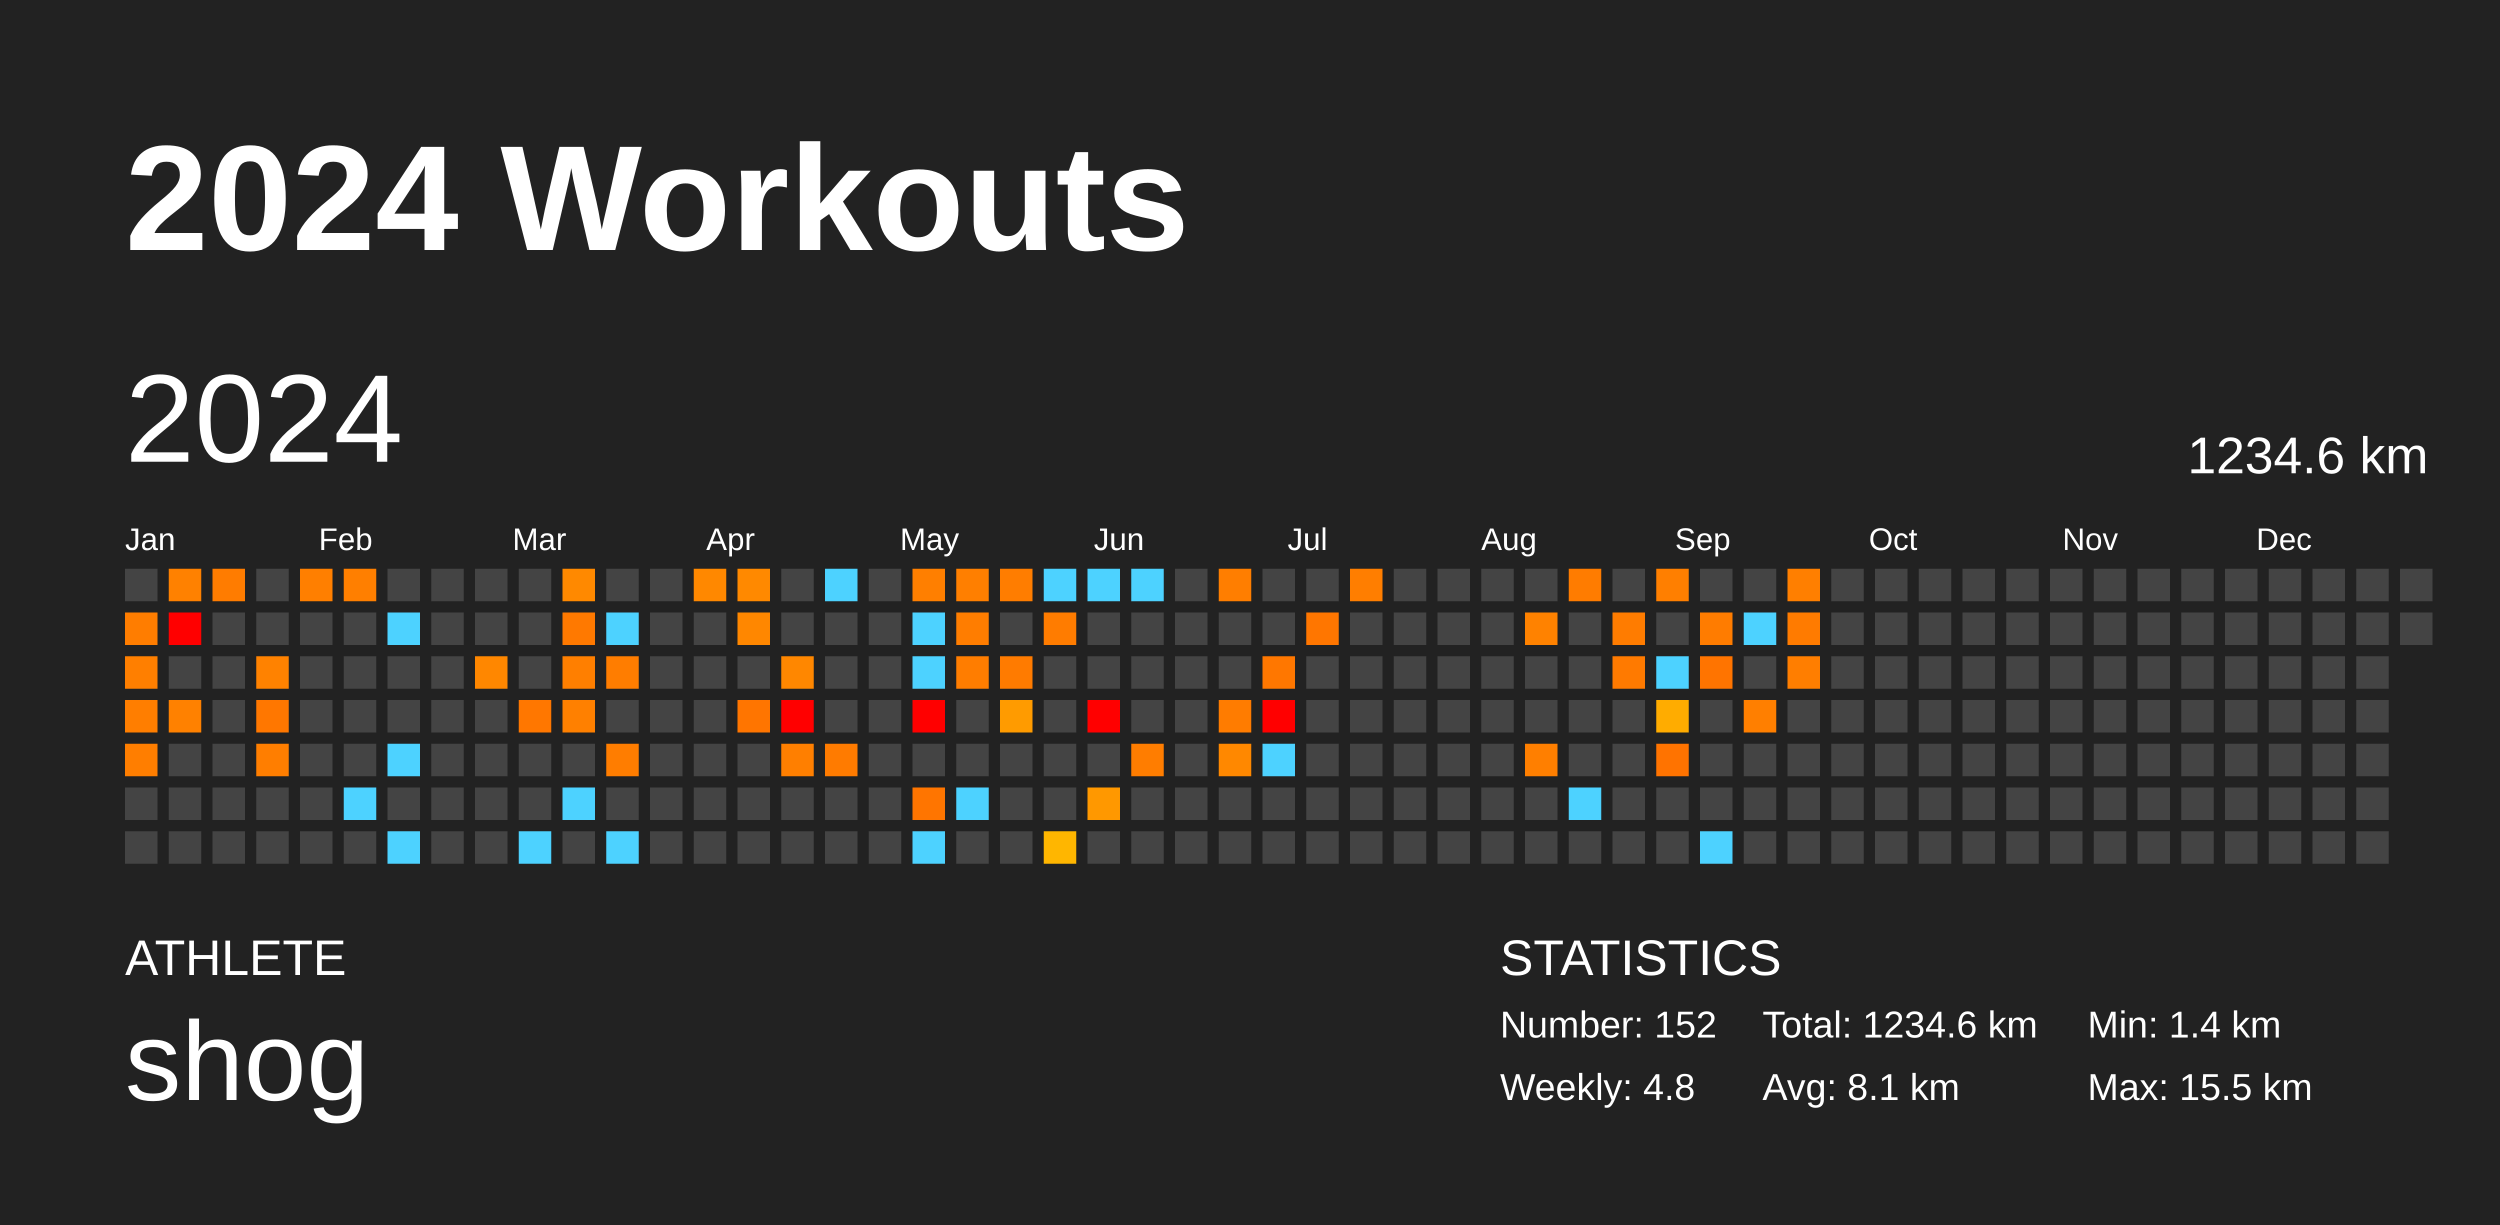
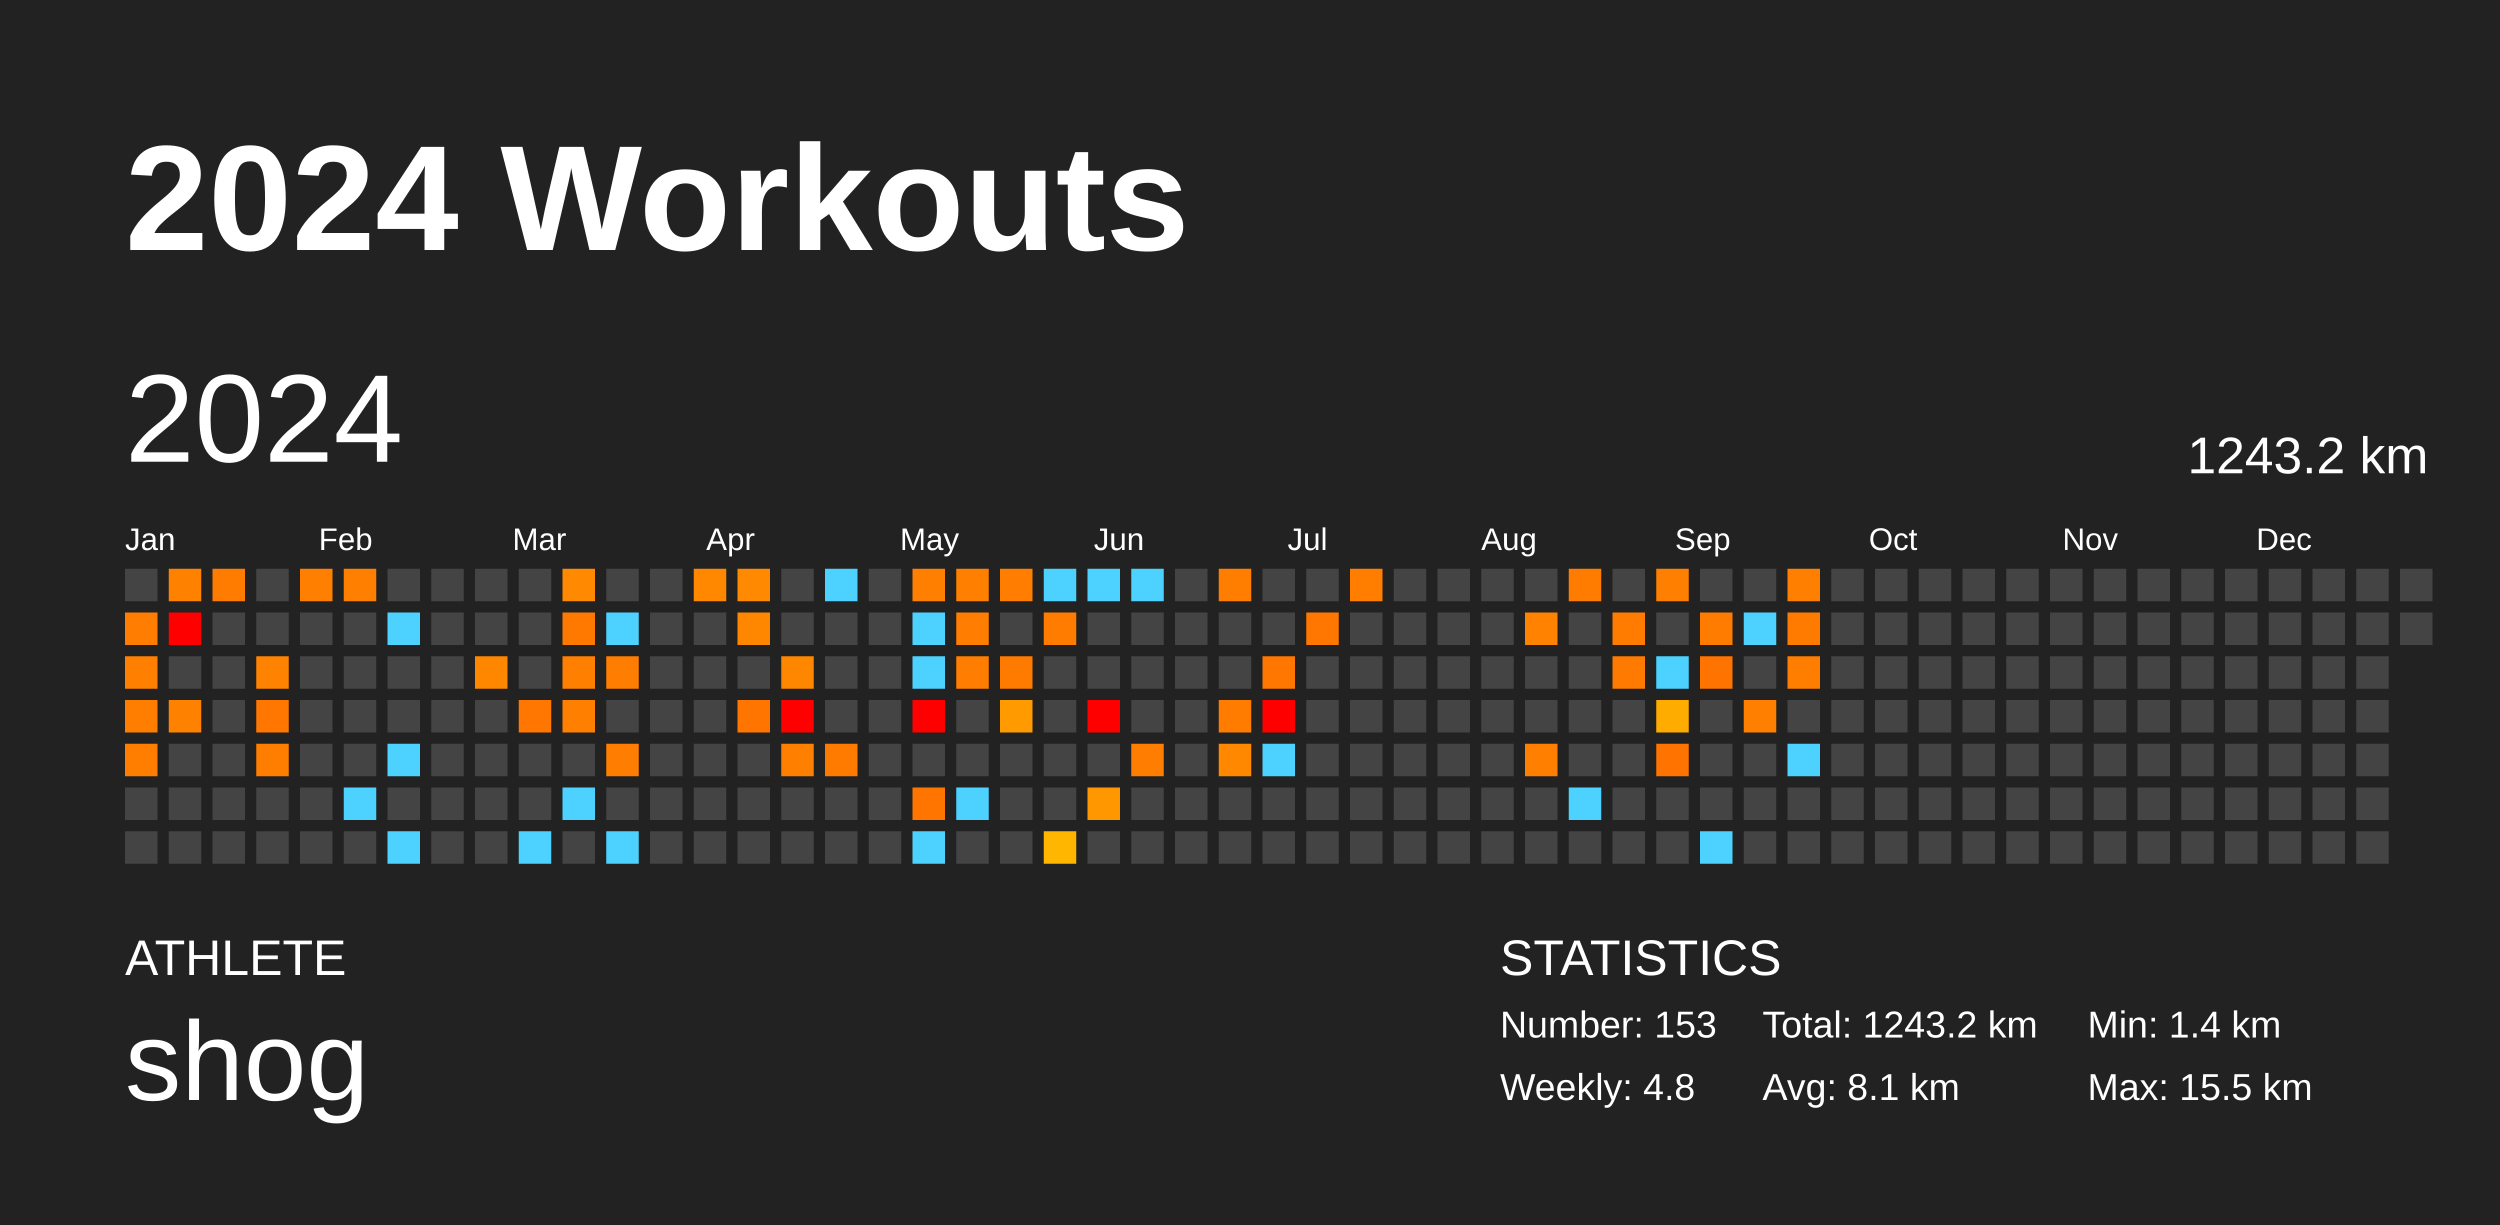
<svg xmlns="http://www.w3.org/2000/svg" baseProfile="full" height="98mm" version="1.1" viewBox="0,0,200,98" width="200mm">
  <defs />
  <rect fill="#222222" height="98" width="200" x="0" y="0" />
  <text fill="#FFFFFF" style="font-size:12px; font-family:Arial; font-weight:bold;" x="10" y="20">2024 Workouts</text>
  <text fill="#FFFFFF" style="font-size:4px; font-family:Arial" x="10" y="78">ATHLETE</text>
  <text fill="#FFFFFF" style="font-size:9px; font-family:Arial" x="10" y="88">shog</text>
  <text fill="#FFFFFF" style="font-size:4px; font-family:Arial" x="120" y="78">STATISTICS</text>
-   <text fill="#FFFFFF" style="font-size:3px; font-family:Arial" x="120" y="83">Number: 152</text>
+   <text fill="#FFFFFF" style="font-size:3px; font-family:Arial" x="120" y="83">Number: 153</text>
  <text fill="#FFFFFF" style="font-size:3px; font-family:Arial" x="120" y="88">Weekly: 4.8</text>
-   <text fill="#FFFFFF" style="font-size:3px; font-family:Arial" x="141" y="83">Total: 1234.6 km</text>
+   <text fill="#FFFFFF" style="font-size:3px; font-family:Arial" x="141" y="83">Total: 1243.2 km</text>
  <text fill="#FFFFFF" style="font-size:3px; font-family:Arial" x="141" y="88">Avg: 8.1 km</text>
  <text fill="#FFFFFF" style="font-size:3px; font-family:Arial" x="167" y="83">Min: 1.4 km</text>
  <text fill="#FFFFFF" style="font-size:3px; font-family:Arial" x="167" y="88">Max: 15.5 km</text>
  <text dominant-baseline="hanging" fill="#FFFFFF" style="font-size:10.0px; font-family:Arial;" x="10" y="30">2024</text>
-   <text dominant-baseline="hanging" fill="#FFFFFF" style="font-size:4.125px; font-family:Arial;" x="175" y="35">1234.6 km</text>
+   <text dominant-baseline="hanging" fill="#FFFFFF" style="font-size:4.125px; font-family:Arial;" x="175" y="35">1243.2 km</text>
  <text fill="#FFFFFF" style="font-size:2.5px; font-family:Arial" x="10.0" y="44">Jan</text>
  <text fill="#FFFFFF" style="font-size:2.5px; font-family:Arial" x="25.5" y="44">Feb</text>
  <text fill="#FFFFFF" style="font-size:2.5px; font-family:Arial" x="41.0" y="44">Mar</text>
  <text fill="#FFFFFF" style="font-size:2.5px; font-family:Arial" x="56.5" y="44">Apr</text>
  <text fill="#FFFFFF" style="font-size:2.5px; font-family:Arial" x="72.0" y="44">May</text>
  <text fill="#FFFFFF" style="font-size:2.5px; font-family:Arial" x="87.5" y="44">Jun</text>
  <text fill="#FFFFFF" style="font-size:2.5px; font-family:Arial" x="103.0" y="44">Jul</text>
  <text fill="#FFFFFF" style="font-size:2.5px; font-family:Arial" x="118.5" y="44">Aug</text>
  <text fill="#FFFFFF" style="font-size:2.5px; font-family:Arial" x="134.0" y="44">Sep</text>
  <text fill="#FFFFFF" style="font-size:2.5px; font-family:Arial" x="149.5" y="44">Oct</text>
  <text fill="#FFFFFF" style="font-size:2.5px; font-family:Arial" x="165.0" y="44">Nov</text>
  <text fill="#FFFFFF" style="font-size:2.5px; font-family:Arial" x="180.5" y="44">Dec</text>
  <rect fill="#444444" height="2.6" width="2.6" x="10.0" y="45.5" />
  <rect fill="#ff7d00" height="2.6" width="2.6" x="10.0" y="49.0" />
  <rect fill="#ff7f00" height="2.6" width="2.6" x="10.0" y="52.5" />
  <rect fill="#ff7e00" height="2.6" width="2.6" x="10.0" y="56.0" />
  <rect fill="#ff7e00" height="2.6" width="2.6" x="10.0" y="59.5" />
  <rect fill="#444444" height="2.6" width="2.6" x="10.0" y="63.0" />
  <rect fill="#444444" height="2.6" width="2.6" x="10.0" y="66.5" />
  <rect fill="#ff8100" height="2.6" width="2.6" x="13.5" y="45.5" />
  <rect fill="red" height="2.6" width="2.6" x="13.5" y="49.0" />
  <rect fill="#444444" height="2.6" width="2.6" x="13.5" y="52.5" />
  <rect fill="#ff8100" height="2.6" width="2.6" x="13.5" y="56.0" />
  <rect fill="#444444" height="2.6" width="2.6" x="13.5" y="59.5" />
  <rect fill="#444444" height="2.6" width="2.6" x="13.5" y="63.0" />
  <rect fill="#444444" height="2.6" width="2.6" x="13.5" y="66.5" />
  <rect fill="#ff7c00" height="2.6" width="2.6" x="17.0" y="45.5" />
  <rect fill="#444444" height="2.6" width="2.6" x="17.0" y="49.0" />
  <rect fill="#444444" height="2.6" width="2.6" x="17.0" y="52.5" />
  <rect fill="#444444" height="2.6" width="2.6" x="17.0" y="56.0" />
  <rect fill="#444444" height="2.6" width="2.6" x="17.0" y="59.5" />
  <rect fill="#444444" height="2.6" width="2.6" x="17.0" y="63.0" />
  <rect fill="#444444" height="2.6" width="2.6" x="17.0" y="66.5" />
  <rect fill="#444444" height="2.6" width="2.6" x="20.5" y="45.5" />
  <rect fill="#444444" height="2.6" width="2.6" x="20.5" y="49.0" />
  <rect fill="#ff8200" height="2.6" width="2.6" x="20.5" y="52.5" />
  <rect fill="#ff7700" height="2.6" width="2.6" x="20.5" y="56.0" />
  <rect fill="#ff7e00" height="2.6" width="2.6" x="20.5" y="59.5" />
  <rect fill="#444444" height="2.6" width="2.6" x="20.5" y="63.0" />
  <rect fill="#444444" height="2.6" width="2.6" x="20.5" y="66.5" />
  <rect fill="#ff7f00" height="2.6" width="2.6" x="24.0" y="45.5" />
  <rect fill="#444444" height="2.6" width="2.6" x="24.0" y="49.0" />
  <rect fill="#444444" height="2.6" width="2.6" x="24.0" y="52.5" />
  <rect fill="#444444" height="2.6" width="2.6" x="24.0" y="56.0" />
  <rect fill="#444444" height="2.6" width="2.6" x="24.0" y="59.5" />
  <rect fill="#444444" height="2.6" width="2.6" x="24.0" y="63.0" />
  <rect fill="#444444" height="2.6" width="2.6" x="24.0" y="66.5" />
  <rect fill="#ff7f00" height="2.6" width="2.6" x="27.5" y="45.5" />
  <rect fill="#444444" height="2.6" width="2.6" x="27.5" y="49.0" />
  <rect fill="#444444" height="2.6" width="2.6" x="27.5" y="52.5" />
  <rect fill="#444444" height="2.6" width="2.6" x="27.5" y="56.0" />
  <rect fill="#444444" height="2.6" width="2.6" x="27.5" y="59.5" />
  <rect fill="#4dd2ff" height="2.6" width="2.6" x="27.5" y="63.0" />
  <rect fill="#444444" height="2.6" width="2.6" x="27.5" y="66.5" />
  <rect fill="#444444" height="2.6" width="2.6" x="31.0" y="45.5" />
  <rect fill="#4dd2ff" height="2.6" width="2.6" x="31.0" y="49.0" />
  <rect fill="#444444" height="2.6" width="2.6" x="31.0" y="52.5" />
  <rect fill="#444444" height="2.6" width="2.6" x="31.0" y="56.0" />
  <rect fill="#4dd2ff" height="2.6" width="2.6" x="31.0" y="59.5" />
  <rect fill="#444444" height="2.6" width="2.6" x="31.0" y="63.0" />
  <rect fill="#4dd2ff" height="2.6" width="2.6" x="31.0" y="66.5" />
  <rect fill="#444444" height="2.6" width="2.6" x="34.5" y="45.5" />
  <rect fill="#444444" height="2.6" width="2.6" x="34.5" y="49.0" />
  <rect fill="#444444" height="2.6" width="2.6" x="34.5" y="52.5" />
  <rect fill="#444444" height="2.6" width="2.6" x="34.5" y="56.0" />
  <rect fill="#444444" height="2.6" width="2.6" x="34.5" y="59.5" />
  <rect fill="#444444" height="2.6" width="2.6" x="34.5" y="63.0" />
  <rect fill="#444444" height="2.6" width="2.6" x="34.5" y="66.5" />
  <rect fill="#444444" height="2.6" width="2.6" x="38.0" y="45.5" />
  <rect fill="#444444" height="2.6" width="2.6" x="38.0" y="49.0" />
  <rect fill="#ff8700" height="2.6" width="2.6" x="38.0" y="52.5" />
  <rect fill="#444444" height="2.6" width="2.6" x="38.0" y="56.0" />
  <rect fill="#444444" height="2.6" width="2.6" x="38.0" y="59.5" />
  <rect fill="#444444" height="2.6" width="2.6" x="38.0" y="63.0" />
  <rect fill="#444444" height="2.6" width="2.6" x="38.0" y="66.5" />
  <rect fill="#444444" height="2.6" width="2.6" x="41.5" y="45.5" />
  <rect fill="#444444" height="2.6" width="2.6" x="41.5" y="49.0" />
  <rect fill="#444444" height="2.6" width="2.6" x="41.5" y="52.5" />
  <rect fill="#ff7700" height="2.6" width="2.6" x="41.5" y="56.0" />
  <rect fill="#444444" height="2.6" width="2.6" x="41.5" y="59.5" />
  <rect fill="#444444" height="2.6" width="2.6" x="41.5" y="63.0" />
  <rect fill="#4dd2ff" height="2.6" width="2.6" x="41.5" y="66.5" />
  <rect fill="#ff8900" height="2.6" width="2.6" x="45.0" y="45.5" />
  <rect fill="#ff7900" height="2.6" width="2.6" x="45.0" y="49.0" />
  <rect fill="#ff7f00" height="2.6" width="2.6" x="45.0" y="52.5" />
  <rect fill="#ff8000" height="2.6" width="2.6" x="45.0" y="56.0" />
  <rect fill="#444444" height="2.6" width="2.6" x="45.0" y="59.5" />
  <rect fill="#4dd2ff" height="2.6" width="2.6" x="45.0" y="63.0" />
  <rect fill="#444444" height="2.6" width="2.6" x="45.0" y="66.5" />
  <rect fill="#444444" height="2.6" width="2.6" x="48.5" y="45.5" />
  <rect fill="#4dd2ff" height="2.6" width="2.6" x="48.5" y="49.0" />
  <rect fill="#ff7d00" height="2.6" width="2.6" x="48.5" y="52.5" />
  <rect fill="#444444" height="2.6" width="2.6" x="48.5" y="56.0" />
  <rect fill="#ff7d00" height="2.6" width="2.6" x="48.5" y="59.5" />
  <rect fill="#444444" height="2.6" width="2.6" x="48.5" y="63.0" />
  <rect fill="#4dd2ff" height="2.6" width="2.6" x="48.5" y="66.5" />
  <rect fill="#444444" height="2.6" width="2.6" x="52.0" y="45.5" />
  <rect fill="#444444" height="2.6" width="2.6" x="52.0" y="49.0" />
  <rect fill="#444444" height="2.6" width="2.6" x="52.0" y="52.5" />
  <rect fill="#444444" height="2.6" width="2.6" x="52.0" y="56.0" />
  <rect fill="#444444" height="2.6" width="2.6" x="52.0" y="59.5" />
  <rect fill="#444444" height="2.6" width="2.6" x="52.0" y="63.0" />
  <rect fill="#444444" height="2.6" width="2.6" x="52.0" y="66.5" />
  <rect fill="#ff8800" height="2.6" width="2.6" x="55.5" y="45.5" />
  <rect fill="#444444" height="2.6" width="2.6" x="55.5" y="49.0" />
  <rect fill="#444444" height="2.6" width="2.6" x="55.5" y="52.5" />
  <rect fill="#444444" height="2.6" width="2.6" x="55.5" y="56.0" />
  <rect fill="#444444" height="2.6" width="2.6" x="55.5" y="59.5" />
  <rect fill="#444444" height="2.6" width="2.6" x="55.5" y="63.0" />
  <rect fill="#444444" height="2.6" width="2.6" x="55.5" y="66.5" />
  <rect fill="#ff8900" height="2.6" width="2.6" x="59.0" y="45.5" />
  <rect fill="#ff8700" height="2.6" width="2.6" x="59.0" y="49.0" />
  <rect fill="#444444" height="2.6" width="2.6" x="59.0" y="52.5" />
  <rect fill="#ff7500" height="2.6" width="2.6" x="59.0" y="56.0" />
  <rect fill="#444444" height="2.6" width="2.6" x="59.0" y="59.5" />
  <rect fill="#444444" height="2.6" width="2.6" x="59.0" y="63.0" />
  <rect fill="#444444" height="2.6" width="2.6" x="59.0" y="66.5" />
  <rect fill="#444444" height="2.6" width="2.6" x="62.5" y="45.5" />
  <rect fill="#444444" height="2.6" width="2.6" x="62.5" y="49.0" />
  <rect fill="#ff8700" height="2.6" width="2.6" x="62.5" y="52.5" />
  <rect fill="red" height="2.6" width="2.6" x="62.5" y="56.0" />
  <rect fill="#ff7f00" height="2.6" width="2.6" x="62.5" y="59.5" />
  <rect fill="#444444" height="2.6" width="2.6" x="62.5" y="63.0" />
  <rect fill="#444444" height="2.6" width="2.6" x="62.5" y="66.5" />
  <rect fill="#4dd2ff" height="2.6" width="2.6" x="66.0" y="45.5" />
  <rect fill="#444444" height="2.6" width="2.6" x="66.0" y="49.0" />
  <rect fill="#444444" height="2.6" width="2.6" x="66.0" y="52.5" />
  <rect fill="#444444" height="2.6" width="2.6" x="66.0" y="56.0" />
  <rect fill="#ff7b00" height="2.6" width="2.6" x="66.0" y="59.5" />
  <rect fill="#444444" height="2.6" width="2.6" x="66.0" y="63.0" />
  <rect fill="#444444" height="2.6" width="2.6" x="66.0" y="66.5" />
  <rect fill="#444444" height="2.6" width="2.6" x="69.5" y="45.5" />
  <rect fill="#444444" height="2.6" width="2.6" x="69.5" y="49.0" />
  <rect fill="#444444" height="2.6" width="2.6" x="69.5" y="52.5" />
  <rect fill="#444444" height="2.6" width="2.6" x="69.5" y="56.0" />
  <rect fill="#444444" height="2.6" width="2.6" x="69.5" y="59.5" />
  <rect fill="#444444" height="2.6" width="2.6" x="69.5" y="63.0" />
  <rect fill="#444444" height="2.6" width="2.6" x="69.5" y="66.5" />
  <rect fill="#ff7f00" height="2.6" width="2.6" x="73.0" y="45.5" />
  <rect fill="#4dd2ff" height="2.6" width="2.6" x="73.0" y="49.0" />
  <rect fill="#4dd2ff" height="2.6" width="2.6" x="73.0" y="52.5" />
  <rect fill="red" height="2.6" width="2.6" x="73.0" y="56.0" />
  <rect fill="#444444" height="2.6" width="2.6" x="73.0" y="59.5" />
  <rect fill="#ff7500" height="2.6" width="2.6" x="73.0" y="63.0" />
  <rect fill="#4dd2ff" height="2.6" width="2.6" x="73.0" y="66.5" />
  <rect fill="#ff7f00" height="2.6" width="2.6" x="76.5" y="45.5" />
  <rect fill="#ff7d00" height="2.6" width="2.6" x="76.5" y="49.0" />
  <rect fill="#ff7d00" height="2.6" width="2.6" x="76.5" y="52.5" />
  <rect fill="#444444" height="2.6" width="2.6" x="76.5" y="56.0" />
  <rect fill="#444444" height="2.6" width="2.6" x="76.5" y="59.5" />
  <rect fill="#4dd2ff" height="2.6" width="2.6" x="76.5" y="63.0" />
  <rect fill="#444444" height="2.6" width="2.6" x="76.5" y="66.5" />
  <rect fill="#ff7d00" height="2.6" width="2.6" x="80.0" y="45.5" />
  <rect fill="#444444" height="2.6" width="2.6" x="80.0" y="49.0" />
  <rect fill="#ff7b00" height="2.6" width="2.6" x="80.0" y="52.5" />
  <rect fill="#ff9b00" height="2.6" width="2.6" x="80.0" y="56.0" />
  <rect fill="#444444" height="2.6" width="2.6" x="80.0" y="59.5" />
  <rect fill="#444444" height="2.6" width="2.6" x="80.0" y="63.0" />
  <rect fill="#444444" height="2.6" width="2.6" x="80.0" y="66.5" />
  <rect fill="#4dd2ff" height="2.6" width="2.6" x="83.5" y="45.5" />
  <rect fill="#ff7c00" height="2.6" width="2.6" x="83.5" y="49.0" />
  <rect fill="#444444" height="2.6" width="2.6" x="83.5" y="52.5" />
  <rect fill="#444444" height="2.6" width="2.6" x="83.5" y="56.0" />
  <rect fill="#444444" height="2.6" width="2.6" x="83.5" y="59.5" />
  <rect fill="#444444" height="2.6" width="2.6" x="83.5" y="63.0" />
  <rect fill="#ffb600" height="2.6" width="2.6" x="83.5" y="66.5" />
  <rect fill="#4dd2ff" height="2.6" width="2.6" x="87.0" y="45.5" />
  <rect fill="#444444" height="2.6" width="2.6" x="87.0" y="49.0" />
  <rect fill="#444444" height="2.6" width="2.6" x="87.0" y="52.5" />
  <rect fill="red" height="2.6" width="2.6" x="87.0" y="56.0" />
  <rect fill="#444444" height="2.6" width="2.6" x="87.0" y="59.5" />
  <rect fill="#ff9800" height="2.6" width="2.6" x="87.0" y="63.0" />
  <rect fill="#444444" height="2.6" width="2.6" x="87.0" y="66.5" />
  <rect fill="#4dd2ff" height="2.6" width="2.6" x="90.5" y="45.5" />
  <rect fill="#444444" height="2.6" width="2.6" x="90.5" y="49.0" />
  <rect fill="#444444" height="2.6" width="2.6" x="90.5" y="52.5" />
  <rect fill="#444444" height="2.6" width="2.6" x="90.5" y="56.0" />
  <rect fill="#ff7d00" height="2.6" width="2.6" x="90.5" y="59.5" />
  <rect fill="#444444" height="2.6" width="2.6" x="90.5" y="63.0" />
  <rect fill="#444444" height="2.6" width="2.6" x="90.5" y="66.5" />
  <rect fill="#444444" height="2.6" width="2.6" x="94.0" y="45.5" />
  <rect fill="#444444" height="2.6" width="2.6" x="94.0" y="49.0" />
  <rect fill="#444444" height="2.6" width="2.6" x="94.0" y="52.5" />
  <rect fill="#444444" height="2.6" width="2.6" x="94.0" y="56.0" />
  <rect fill="#444444" height="2.6" width="2.6" x="94.0" y="59.5" />
  <rect fill="#444444" height="2.6" width="2.6" x="94.0" y="63.0" />
  <rect fill="#444444" height="2.6" width="2.6" x="94.0" y="66.5" />
  <rect fill="#ff7e00" height="2.6" width="2.6" x="97.5" y="45.5" />
  <rect fill="#444444" height="2.6" width="2.6" x="97.5" y="49.0" />
  <rect fill="#444444" height="2.6" width="2.6" x="97.5" y="52.5" />
  <rect fill="#ff7c00" height="2.6" width="2.6" x="97.5" y="56.0" />
  <rect fill="#ff8800" height="2.6" width="2.6" x="97.5" y="59.5" />
  <rect fill="#444444" height="2.6" width="2.6" x="97.5" y="63.0" />
  <rect fill="#444444" height="2.6" width="2.6" x="97.5" y="66.5" />
  <rect fill="#444444" height="2.6" width="2.6" x="101.0" y="45.5" />
  <rect fill="#444444" height="2.6" width="2.6" x="101.0" y="49.0" />
  <rect fill="#ff7700" height="2.6" width="2.6" x="101.0" y="52.5" />
  <rect fill="red" height="2.6" width="2.6" x="101.0" y="56.0" />
  <rect fill="#4dd2ff" height="2.6" width="2.6" x="101.0" y="59.5" />
  <rect fill="#444444" height="2.6" width="2.6" x="101.0" y="63.0" />
  <rect fill="#444444" height="2.6" width="2.6" x="101.0" y="66.5" />
  <rect fill="#444444" height="2.6" width="2.6" x="104.5" y="45.5" />
  <rect fill="#ff7600" height="2.6" width="2.6" x="104.5" y="49.0" />
  <rect fill="#444444" height="2.6" width="2.6" x="104.5" y="52.5" />
  <rect fill="#444444" height="2.6" width="2.6" x="104.5" y="56.0" />
  <rect fill="#444444" height="2.6" width="2.6" x="104.5" y="59.5" />
  <rect fill="#444444" height="2.6" width="2.6" x="104.5" y="63.0" />
  <rect fill="#444444" height="2.6" width="2.6" x="104.5" y="66.5" />
  <rect fill="#ff7e00" height="2.6" width="2.6" x="108.0" y="45.5" />
  <rect fill="#444444" height="2.6" width="2.6" x="108.0" y="49.0" />
  <rect fill="#444444" height="2.6" width="2.6" x="108.0" y="52.5" />
  <rect fill="#444444" height="2.6" width="2.6" x="108.0" y="56.0" />
  <rect fill="#444444" height="2.6" width="2.6" x="108.0" y="59.5" />
  <rect fill="#444444" height="2.6" width="2.6" x="108.0" y="63.0" />
  <rect fill="#444444" height="2.6" width="2.6" x="108.0" y="66.5" />
  <rect fill="#444444" height="2.6" width="2.6" x="111.5" y="45.5" />
  <rect fill="#444444" height="2.6" width="2.6" x="111.5" y="49.0" />
  <rect fill="#444444" height="2.6" width="2.6" x="111.5" y="52.5" />
  <rect fill="#444444" height="2.6" width="2.6" x="111.5" y="56.0" />
  <rect fill="#444444" height="2.6" width="2.6" x="111.5" y="59.5" />
  <rect fill="#444444" height="2.6" width="2.6" x="111.5" y="63.0" />
  <rect fill="#444444" height="2.6" width="2.6" x="111.5" y="66.5" />
  <rect fill="#444444" height="2.6" width="2.6" x="115.0" y="45.5" />
  <rect fill="#444444" height="2.6" width="2.6" x="115.0" y="49.0" />
  <rect fill="#444444" height="2.6" width="2.6" x="115.0" y="52.5" />
  <rect fill="#444444" height="2.6" width="2.6" x="115.0" y="56.0" />
  <rect fill="#444444" height="2.6" width="2.6" x="115.0" y="59.5" />
  <rect fill="#444444" height="2.6" width="2.6" x="115.0" y="63.0" />
  <rect fill="#444444" height="2.6" width="2.6" x="115.0" y="66.5" />
  <rect fill="#444444" height="2.6" width="2.6" x="118.5" y="45.5" />
  <rect fill="#444444" height="2.6" width="2.6" x="118.5" y="49.0" />
  <rect fill="#444444" height="2.6" width="2.6" x="118.5" y="52.5" />
  <rect fill="#444444" height="2.6" width="2.6" x="118.5" y="56.0" />
  <rect fill="#444444" height="2.6" width="2.6" x="118.5" y="59.5" />
  <rect fill="#444444" height="2.6" width="2.6" x="118.5" y="63.0" />
  <rect fill="#444444" height="2.6" width="2.6" x="118.5" y="66.5" />
  <rect fill="#444444" height="2.6" width="2.6" x="122.0" y="45.5" />
  <rect fill="#ff8200" height="2.6" width="2.6" x="122.0" y="49.0" />
  <rect fill="#444444" height="2.6" width="2.6" x="122.0" y="52.5" />
  <rect fill="#444444" height="2.6" width="2.6" x="122.0" y="56.0" />
  <rect fill="#ff7f00" height="2.6" width="2.6" x="122.0" y="59.5" />
  <rect fill="#444444" height="2.6" width="2.6" x="122.0" y="63.0" />
  <rect fill="#444444" height="2.6" width="2.6" x="122.0" y="66.5" />
  <rect fill="#ff7c00" height="2.6" width="2.6" x="125.5" y="45.5" />
  <rect fill="#444444" height="2.6" width="2.6" x="125.5" y="49.0" />
  <rect fill="#444444" height="2.6" width="2.6" x="125.5" y="52.5" />
  <rect fill="#444444" height="2.6" width="2.6" x="125.5" y="56.0" />
  <rect fill="#444444" height="2.6" width="2.6" x="125.5" y="59.5" />
  <rect fill="#4dd2ff" height="2.6" width="2.6" x="125.5" y="63.0" />
  <rect fill="#444444" height="2.6" width="2.6" x="125.5" y="66.5" />
  <rect fill="#444444" height="2.6" width="2.6" x="129.0" y="45.5" />
  <rect fill="#ff7c00" height="2.6" width="2.6" x="129.0" y="49.0" />
  <rect fill="#ff7a00" height="2.6" width="2.6" x="129.0" y="52.5" />
  <rect fill="#444444" height="2.6" width="2.6" x="129.0" y="56.0" />
  <rect fill="#444444" height="2.6" width="2.6" x="129.0" y="59.5" />
  <rect fill="#444444" height="2.6" width="2.6" x="129.0" y="63.0" />
  <rect fill="#444444" height="2.6" width="2.6" x="129.0" y="66.5" />
  <rect fill="#ff7f00" height="2.6" width="2.6" x="132.5" y="45.5" />
  <rect fill="#444444" height="2.6" width="2.6" x="132.5" y="49.0" />
  <rect fill="#4dd2ff" height="2.6" width="2.6" x="132.5" y="52.5" />
  <rect fill="#ffac00" height="2.6" width="2.6" x="132.5" y="56.0" />
  <rect fill="#ff7300" height="2.6" width="2.6" x="132.5" y="59.5" />
  <rect fill="#444444" height="2.6" width="2.6" x="132.5" y="63.0" />
  <rect fill="#444444" height="2.6" width="2.6" x="132.5" y="66.5" />
  <rect fill="#444444" height="2.6" width="2.6" x="136.0" y="45.5" />
  <rect fill="#ff7c00" height="2.6" width="2.6" x="136.0" y="49.0" />
  <rect fill="#ff7400" height="2.6" width="2.6" x="136.0" y="52.5" />
  <rect fill="#444444" height="2.6" width="2.6" x="136.0" y="56.0" />
  <rect fill="#444444" height="2.6" width="2.6" x="136.0" y="59.5" />
  <rect fill="#444444" height="2.6" width="2.6" x="136.0" y="63.0" />
  <rect fill="#4dd2ff" height="2.6" width="2.6" x="136.0" y="66.5" />
  <rect fill="#444444" height="2.6" width="2.6" x="139.5" y="45.5" />
  <rect fill="#4dd2ff" height="2.6" width="2.6" x="139.5" y="49.0" />
  <rect fill="#444444" height="2.6" width="2.6" x="139.5" y="52.5" />
  <rect fill="#ff7f00" height="2.6" width="2.6" x="139.5" y="56.0" />
  <rect fill="#444444" height="2.6" width="2.6" x="139.5" y="59.5" />
  <rect fill="#444444" height="2.6" width="2.6" x="139.5" y="63.0" />
  <rect fill="#444444" height="2.6" width="2.6" x="139.5" y="66.5" />
  <rect fill="#ff7f00" height="2.6" width="2.6" x="143.0" y="45.5" />
  <rect fill="#ff7b00" height="2.6" width="2.6" x="143.0" y="49.0" />
  <rect fill="#ff7e00" height="2.6" width="2.6" x="143.0" y="52.5" />
  <rect fill="#444444" height="2.6" width="2.6" x="143.0" y="56.0" />
-   <rect fill="#444444" height="2.6" width="2.6" x="143.0" y="59.5" />
+   <rect fill="#4dd2ff" height="2.6" width="2.6" x="143.0" y="59.5" />
  <rect fill="#444444" height="2.6" width="2.6" x="143.0" y="63.0" />
  <rect fill="#444444" height="2.6" width="2.6" x="143.0" y="66.5" />
  <rect fill="#444444" height="2.6" width="2.6" x="146.5" y="45.5" />
  <rect fill="#444444" height="2.6" width="2.6" x="146.5" y="49.0" />
  <rect fill="#444444" height="2.6" width="2.6" x="146.5" y="52.5" />
  <rect fill="#444444" height="2.6" width="2.6" x="146.5" y="56.0" />
  <rect fill="#444444" height="2.6" width="2.6" x="146.5" y="59.5" />
  <rect fill="#444444" height="2.6" width="2.6" x="146.5" y="63.0" />
  <rect fill="#444444" height="2.6" width="2.6" x="146.5" y="66.5" />
  <rect fill="#444444" height="2.6" width="2.6" x="150.0" y="45.5" />
  <rect fill="#444444" height="2.6" width="2.6" x="150.0" y="49.0" />
  <rect fill="#444444" height="2.6" width="2.6" x="150.0" y="52.5" />
  <rect fill="#444444" height="2.6" width="2.6" x="150.0" y="56.0" />
  <rect fill="#444444" height="2.6" width="2.6" x="150.0" y="59.5" />
  <rect fill="#444444" height="2.6" width="2.6" x="150.0" y="63.0" />
  <rect fill="#444444" height="2.6" width="2.6" x="150.0" y="66.5" />
  <rect fill="#444444" height="2.6" width="2.6" x="153.5" y="45.5" />
  <rect fill="#444444" height="2.6" width="2.6" x="153.5" y="49.0" />
  <rect fill="#444444" height="2.6" width="2.6" x="153.5" y="52.5" />
  <rect fill="#444444" height="2.6" width="2.6" x="153.5" y="56.0" />
  <rect fill="#444444" height="2.6" width="2.6" x="153.5" y="59.5" />
  <rect fill="#444444" height="2.6" width="2.6" x="153.5" y="63.0" />
  <rect fill="#444444" height="2.6" width="2.6" x="153.5" y="66.5" />
  <rect fill="#444444" height="2.6" width="2.6" x="157.0" y="45.5" />
  <rect fill="#444444" height="2.6" width="2.6" x="157.0" y="49.0" />
  <rect fill="#444444" height="2.6" width="2.6" x="157.0" y="52.5" />
  <rect fill="#444444" height="2.6" width="2.6" x="157.0" y="56.0" />
  <rect fill="#444444" height="2.6" width="2.6" x="157.0" y="59.5" />
  <rect fill="#444444" height="2.6" width="2.6" x="157.0" y="63.0" />
  <rect fill="#444444" height="2.6" width="2.6" x="157.0" y="66.5" />
  <rect fill="#444444" height="2.6" width="2.6" x="160.5" y="45.5" />
  <rect fill="#444444" height="2.6" width="2.6" x="160.5" y="49.0" />
  <rect fill="#444444" height="2.6" width="2.6" x="160.5" y="52.5" />
  <rect fill="#444444" height="2.6" width="2.6" x="160.5" y="56.0" />
  <rect fill="#444444" height="2.6" width="2.6" x="160.5" y="59.5" />
  <rect fill="#444444" height="2.6" width="2.6" x="160.5" y="63.0" />
  <rect fill="#444444" height="2.6" width="2.6" x="160.5" y="66.5" />
  <rect fill="#444444" height="2.6" width="2.6" x="164.0" y="45.5" />
  <rect fill="#444444" height="2.6" width="2.6" x="164.0" y="49.0" />
  <rect fill="#444444" height="2.6" width="2.6" x="164.0" y="52.5" />
  <rect fill="#444444" height="2.6" width="2.6" x="164.0" y="56.0" />
  <rect fill="#444444" height="2.6" width="2.6" x="164.0" y="59.5" />
  <rect fill="#444444" height="2.6" width="2.6" x="164.0" y="63.0" />
  <rect fill="#444444" height="2.6" width="2.6" x="164.0" y="66.5" />
  <rect fill="#444444" height="2.6" width="2.6" x="167.5" y="45.5" />
  <rect fill="#444444" height="2.6" width="2.6" x="167.5" y="49.0" />
  <rect fill="#444444" height="2.6" width="2.6" x="167.5" y="52.5" />
  <rect fill="#444444" height="2.6" width="2.6" x="167.5" y="56.0" />
  <rect fill="#444444" height="2.6" width="2.6" x="167.5" y="59.5" />
  <rect fill="#444444" height="2.6" width="2.6" x="167.5" y="63.0" />
  <rect fill="#444444" height="2.6" width="2.6" x="167.5" y="66.5" />
  <rect fill="#444444" height="2.6" width="2.6" x="171.0" y="45.5" />
  <rect fill="#444444" height="2.6" width="2.6" x="171.0" y="49.0" />
  <rect fill="#444444" height="2.6" width="2.6" x="171.0" y="52.5" />
  <rect fill="#444444" height="2.6" width="2.6" x="171.0" y="56.0" />
  <rect fill="#444444" height="2.6" width="2.6" x="171.0" y="59.5" />
  <rect fill="#444444" height="2.6" width="2.6" x="171.0" y="63.0" />
  <rect fill="#444444" height="2.6" width="2.6" x="171.0" y="66.5" />
  <rect fill="#444444" height="2.6" width="2.6" x="174.5" y="45.5" />
  <rect fill="#444444" height="2.6" width="2.6" x="174.5" y="49.0" />
  <rect fill="#444444" height="2.6" width="2.6" x="174.5" y="52.5" />
  <rect fill="#444444" height="2.6" width="2.6" x="174.5" y="56.0" />
  <rect fill="#444444" height="2.6" width="2.6" x="174.5" y="59.5" />
  <rect fill="#444444" height="2.6" width="2.6" x="174.5" y="63.0" />
  <rect fill="#444444" height="2.6" width="2.6" x="174.5" y="66.5" />
  <rect fill="#444444" height="2.6" width="2.6" x="178.0" y="45.5" />
  <rect fill="#444444" height="2.6" width="2.6" x="178.0" y="49.0" />
  <rect fill="#444444" height="2.6" width="2.6" x="178.0" y="52.5" />
  <rect fill="#444444" height="2.6" width="2.6" x="178.0" y="56.0" />
  <rect fill="#444444" height="2.6" width="2.6" x="178.0" y="59.5" />
  <rect fill="#444444" height="2.6" width="2.6" x="178.0" y="63.0" />
  <rect fill="#444444" height="2.6" width="2.6" x="178.0" y="66.5" />
  <rect fill="#444444" height="2.6" width="2.6" x="181.5" y="45.5" />
  <rect fill="#444444" height="2.6" width="2.6" x="181.5" y="49.0" />
  <rect fill="#444444" height="2.6" width="2.6" x="181.5" y="52.5" />
  <rect fill="#444444" height="2.6" width="2.6" x="181.5" y="56.0" />
  <rect fill="#444444" height="2.6" width="2.6" x="181.5" y="59.5" />
  <rect fill="#444444" height="2.6" width="2.6" x="181.5" y="63.0" />
  <rect fill="#444444" height="2.6" width="2.6" x="181.5" y="66.5" />
  <rect fill="#444444" height="2.6" width="2.6" x="185.0" y="45.5" />
  <rect fill="#444444" height="2.6" width="2.6" x="185.0" y="49.0" />
  <rect fill="#444444" height="2.6" width="2.6" x="185.0" y="52.5" />
  <rect fill="#444444" height="2.6" width="2.6" x="185.0" y="56.0" />
  <rect fill="#444444" height="2.6" width="2.6" x="185.0" y="59.5" />
  <rect fill="#444444" height="2.6" width="2.6" x="185.0" y="63.0" />
  <rect fill="#444444" height="2.6" width="2.6" x="185.0" y="66.5" />
  <rect fill="#444444" height="2.6" width="2.6" x="188.5" y="45.5" />
  <rect fill="#444444" height="2.6" width="2.6" x="188.5" y="49.0" />
  <rect fill="#444444" height="2.6" width="2.6" x="188.5" y="52.5" />
  <rect fill="#444444" height="2.6" width="2.6" x="188.5" y="56.0" />
  <rect fill="#444444" height="2.6" width="2.6" x="188.5" y="59.5" />
  <rect fill="#444444" height="2.6" width="2.6" x="188.5" y="63.0" />
  <rect fill="#444444" height="2.6" width="2.6" x="188.5" y="66.5" />
  <rect fill="#444444" height="2.6" width="2.6" x="192.0" y="45.5" />
  <rect fill="#444444" height="2.6" width="2.6" x="192.0" y="49.0" />
</svg>
